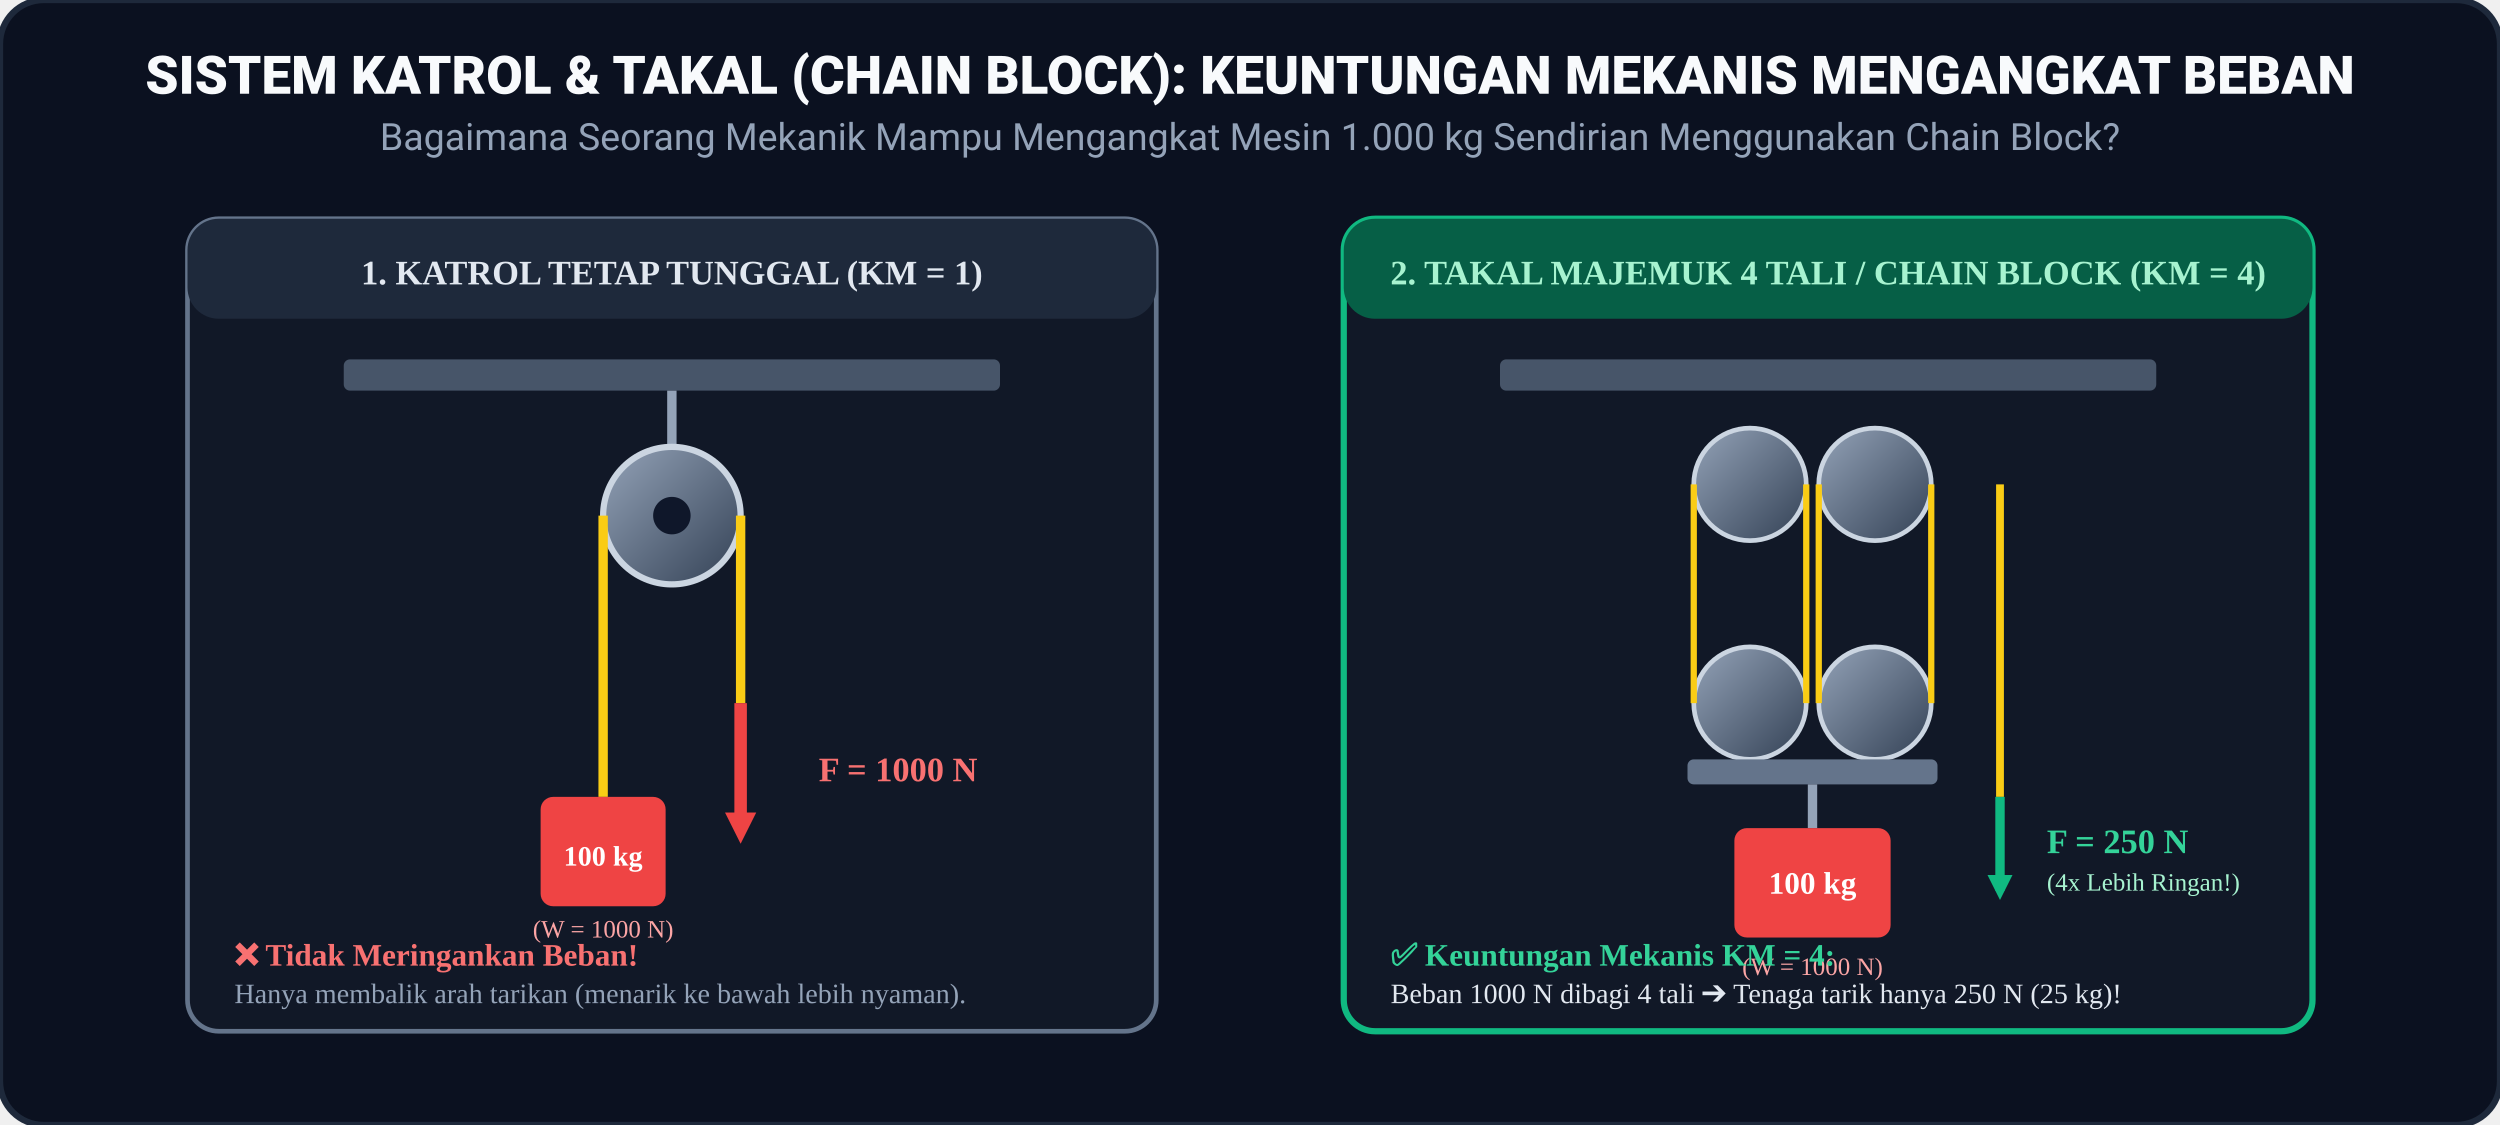
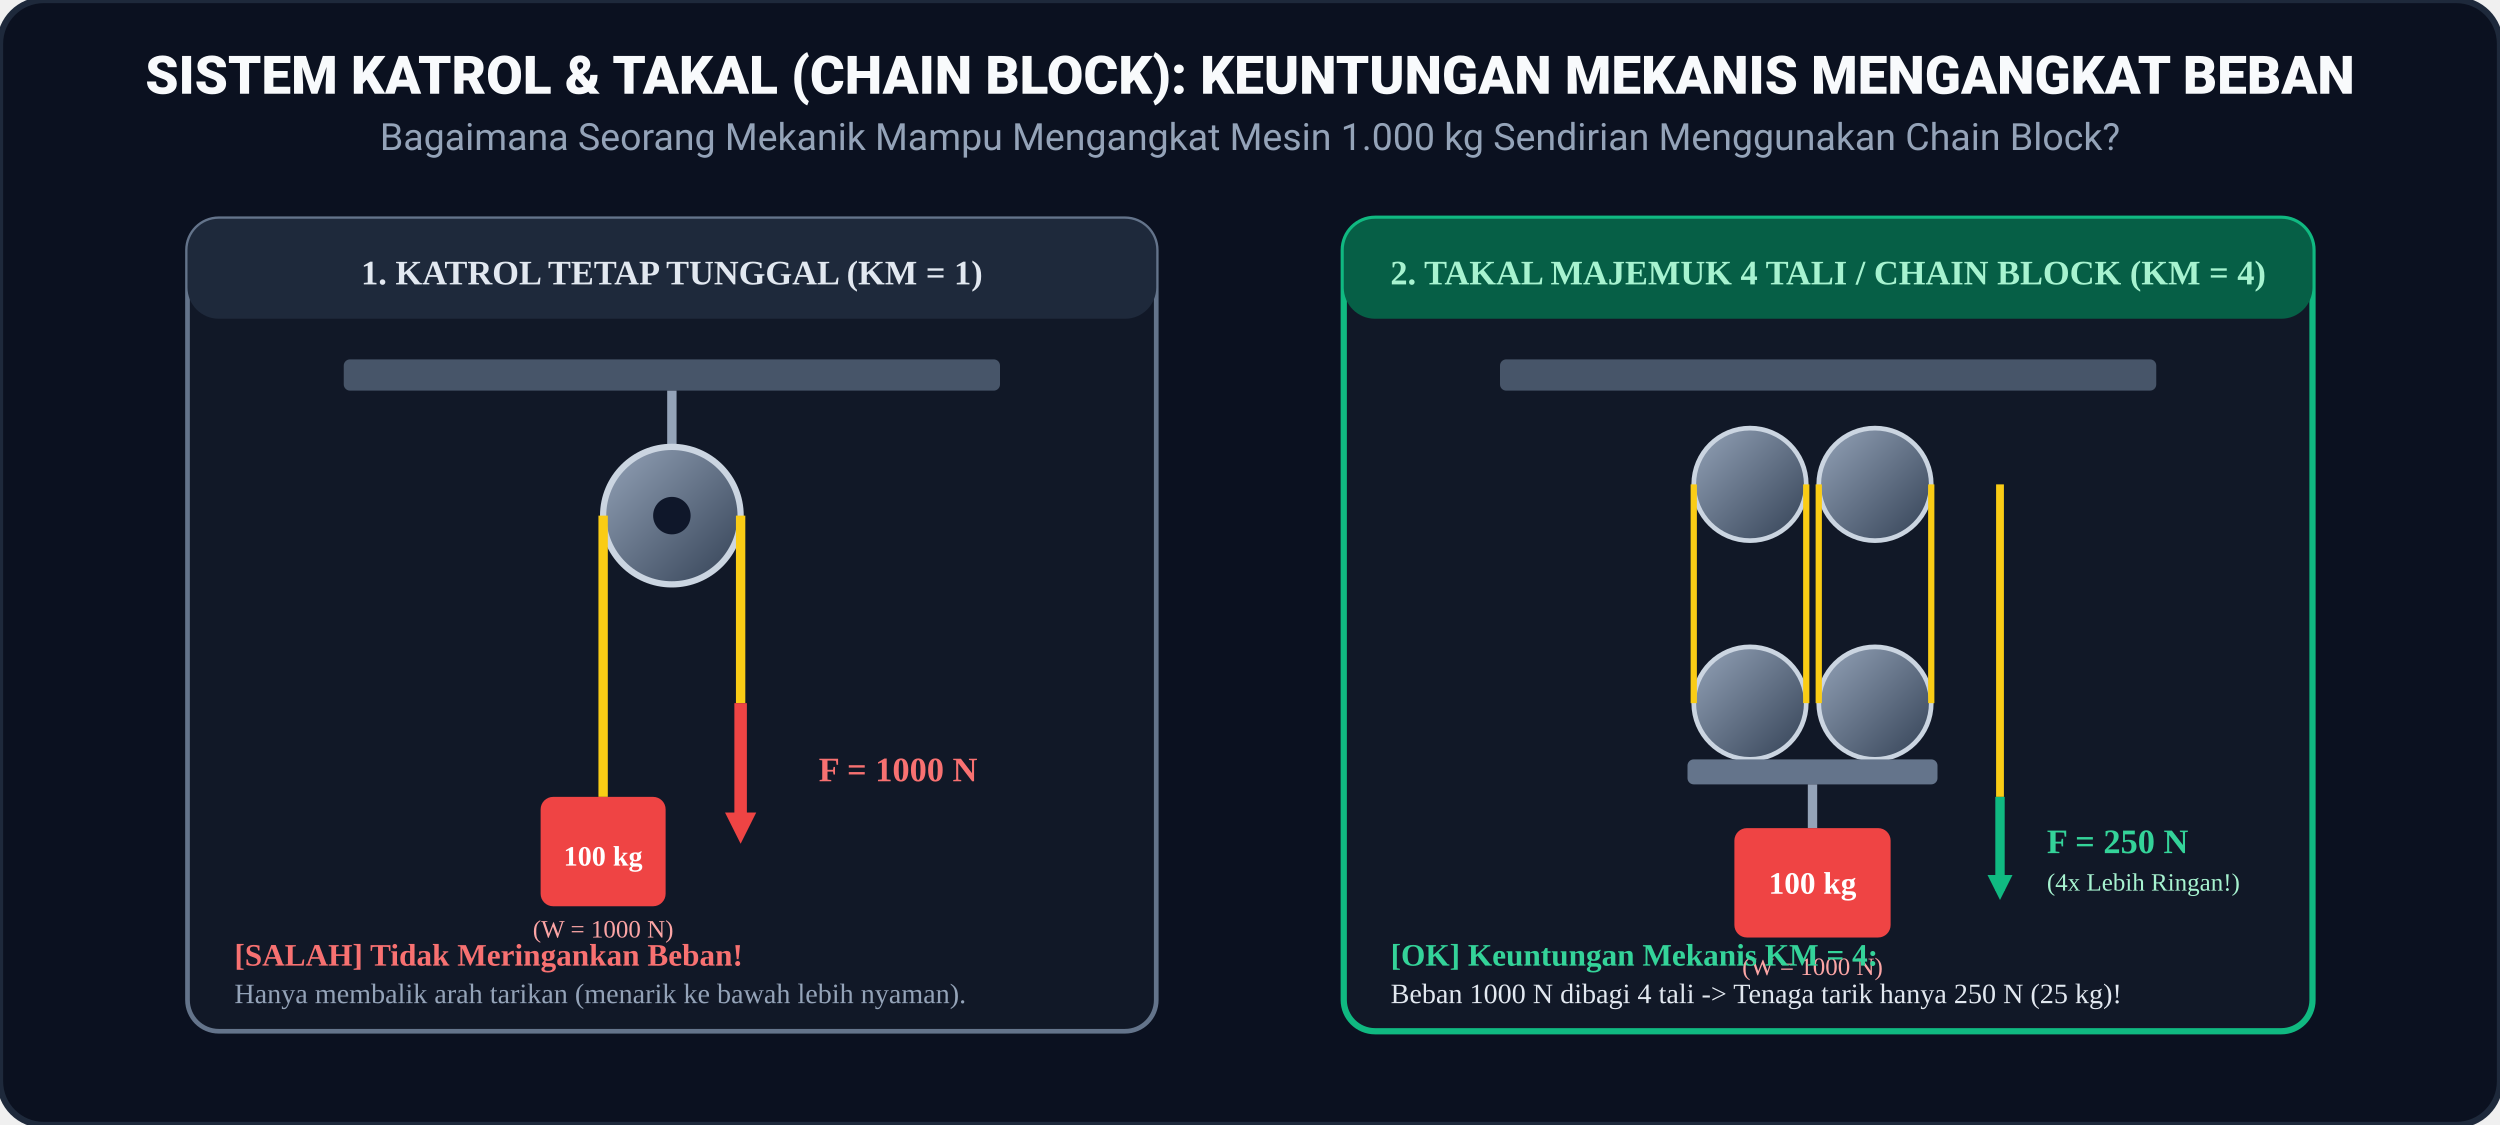
<svg xmlns="http://www.w3.org/2000/svg" viewBox="0 0 800 360" width="100%" height="100%">
  <defs>
    <linearGradient id="pulleySheave" x1="0%" y1="0%" x2="100%" y2="100%">
      <stop offset="0%" stop-color="#94a3b8" />
      <stop offset="100%" stop-color="#334155" />
    </linearGradient>
  </defs>
  <rect width="800" height="360" rx="14" fill="#0b1120" stroke="#1e293b" stroke-width="2" />
  <text x="400" y="30" font-family="'Segoe UI', Roboto, sans-serif" font-size="17" font-weight="900" fill="#f8fafc" text-anchor="middle">
    SISTEM KATROL &amp; TAKAL (CHAIN BLOCK): KEUNTUNGAN MEKANIS MENGANGKAT BEBAN
  </text>
  <text x="400" y="48" font-family="'Segoe UI', Roboto, sans-serif" font-size="12" fill="#94a3b8" text-anchor="middle">
    Bagaimana Seorang Mekanik Mampu Mengangkat Mesin 1.000 kg Sendirian Menggunakan Chain Block?
  </text>
  <g transform="translate(60, 70)">
    <rect x="0" y="0" width="310" height="260" rx="10" fill="#111827" stroke="#64748b" stroke-width="1.5" />
    <rect x="0" y="0" width="310" height="32" rx="10" fill="#1e293b" />
    <text x="155" y="21" font-size="11" font-weight="900" fill="#e2e8f0" text-anchor="middle">
      1. KATROL TETAP TUNGGAL (KM = 1)
    </text>
    <rect x="50" y="45" width="210" height="10" rx="2" fill="#475569" />
    <line x1="155" y1="55" x2="155" y2="80" stroke="#94a3b8" stroke-width="3" />
    <circle cx="155" cy="95" r="22" fill="url(#pulleySheave)" stroke="#cbd5e1" stroke-width="2" />
    <circle cx="155" cy="95" r="6" fill="#0f172a" />
    <line x1="133" y1="95" x2="133" y2="185" stroke="#facc15" stroke-width="3" />
    <line x1="177" y1="95" x2="177" y2="155" stroke="#facc15" stroke-width="3" />
    <g transform="translate(113, 185)">
      <rect x="0" y="0" width="40" height="35" rx="4" fill="#ef4444" />
      <text x="20" y="22" font-size="9" font-weight="900" fill="#ffffff" text-anchor="middle">100 kg</text>
      <text x="20" y="45" font-size="8" fill="#fca5a5" text-anchor="middle">(W = 1000 N)</text>
    </g>
    <g transform="translate(177, 155)">
      <line x1="0" y1="0" x2="0" y2="40" stroke="#ef4444" stroke-width="4" />
      <polygon points="-5,35 0,45 5,35" fill="#ef4444" />
      <text x="25" y="25" font-size="11" font-weight="900" fill="#f87171">F = 1000 N</text>
    </g>
    <g transform="translate(15, 225)">
-       <text x="0" y="14" font-size="10" font-weight="800" fill="#f87171">❌ Tidak Meringankan Beban!</text>
+       <text x="0" y="14" font-size="10" font-weight="800" fill="#f87171">[SALAH] Tidak Meringankan Beban!</text>
      <text x="0" y="26" font-size="9" fill="#94a3b8">Hanya membalik arah tarikan (menarik ke bawah lebih nyaman).</text>
    </g>
  </g>
  <g transform="translate(430, 70)">
    <rect x="0" y="0" width="310" height="260" rx="10" fill="#111827" stroke="#10b981" stroke-width="2" />
    <rect x="0" y="0" width="310" height="32" rx="10" fill="#065f46" />
    <text x="155" y="21" font-size="11" font-weight="900" fill="#a7f3d0" text-anchor="middle">
      2. TAKAL MAJEMUK 4 TALI / CHAIN BLOCK (KM = 4)
    </text>
    <rect x="50" y="45" width="210" height="10" rx="2" fill="#475569" />
    <circle cx="130" cy="85" r="18" fill="url(#pulleySheave)" stroke="#cbd5e1" stroke-width="1.5" />
    <circle cx="170" cy="85" r="18" fill="url(#pulleySheave)" stroke="#cbd5e1" stroke-width="1.5" />
    <g transform="translate(0, 70)">
      <circle cx="130" cy="85" r="18" fill="url(#pulleySheave)" stroke="#cbd5e1" stroke-width="1.5" />
      <circle cx="170" cy="85" r="18" fill="url(#pulleySheave)" stroke="#cbd5e1" stroke-width="1.5" />
      <rect x="110" y="103" width="80" height="8" rx="2" fill="#64748b" />
      <line x1="150" y1="111" x2="150" y2="125" stroke="#94a3b8" stroke-width="3" />
      <rect x="125" y="125" width="50" height="35" rx="4" fill="#ef4444" />
      <text x="150" y="146" font-size="10" font-weight="900" fill="#ffffff" text-anchor="middle">100 kg</text>
      <text x="150" y="172" font-size="8" fill="#fca5a5" text-anchor="middle">(W = 1000 N)</text>
    </g>
    <line x1="112" y1="85" x2="112" y2="155" stroke="#facc15" stroke-width="2" />
    <line x1="148" y1="85" x2="148" y2="155" stroke="#facc15" stroke-width="2" />
    <line x1="152" y1="85" x2="152" y2="155" stroke="#facc15" stroke-width="2" />
    <line x1="188" y1="85" x2="188" y2="155" stroke="#facc15" stroke-width="2" />
    <line x1="210" y1="85" x2="210" y2="185" stroke="#facc15" stroke-width="2.5" />
    <g transform="translate(210, 185)">
      <line x1="0" y1="0" x2="0" y2="30" stroke="#10b981" stroke-width="3" />
      <polygon points="-4,25 0,33 4,25" fill="#10b981" />
      <text x="15" y="18" font-size="11" font-weight="900" fill="#34d399">F = 250 N</text>
      <text x="15" y="30" font-size="8" fill="#a7f3d0">(4x Lebih Ringan!)</text>
    </g>
    <g transform="translate(15, 225)">
-       <text x="0" y="14" font-size="10" font-weight="900" fill="#34d399">✅ Keuntungan Mekanis KM = 4:</text>
-       <text x="0" y="26" font-size="9" fill="#e2e8f0">Beban 1000 N dibagi 4 tali ➔ Tenaga tarik hanya 250 N (25 kg)!</text>
+       <text x="0" y="14" font-size="10" font-weight="900" fill="#34d399">[OK] Keuntungan Mekanis KM = 4:</text>
+       <text x="0" y="26" font-size="9" fill="#e2e8f0">Beban 1000 N dibagi 4 tali -&gt; Tenaga tarik hanya 250 N (25 kg)!</text>
    </g>
  </g>
</svg>
